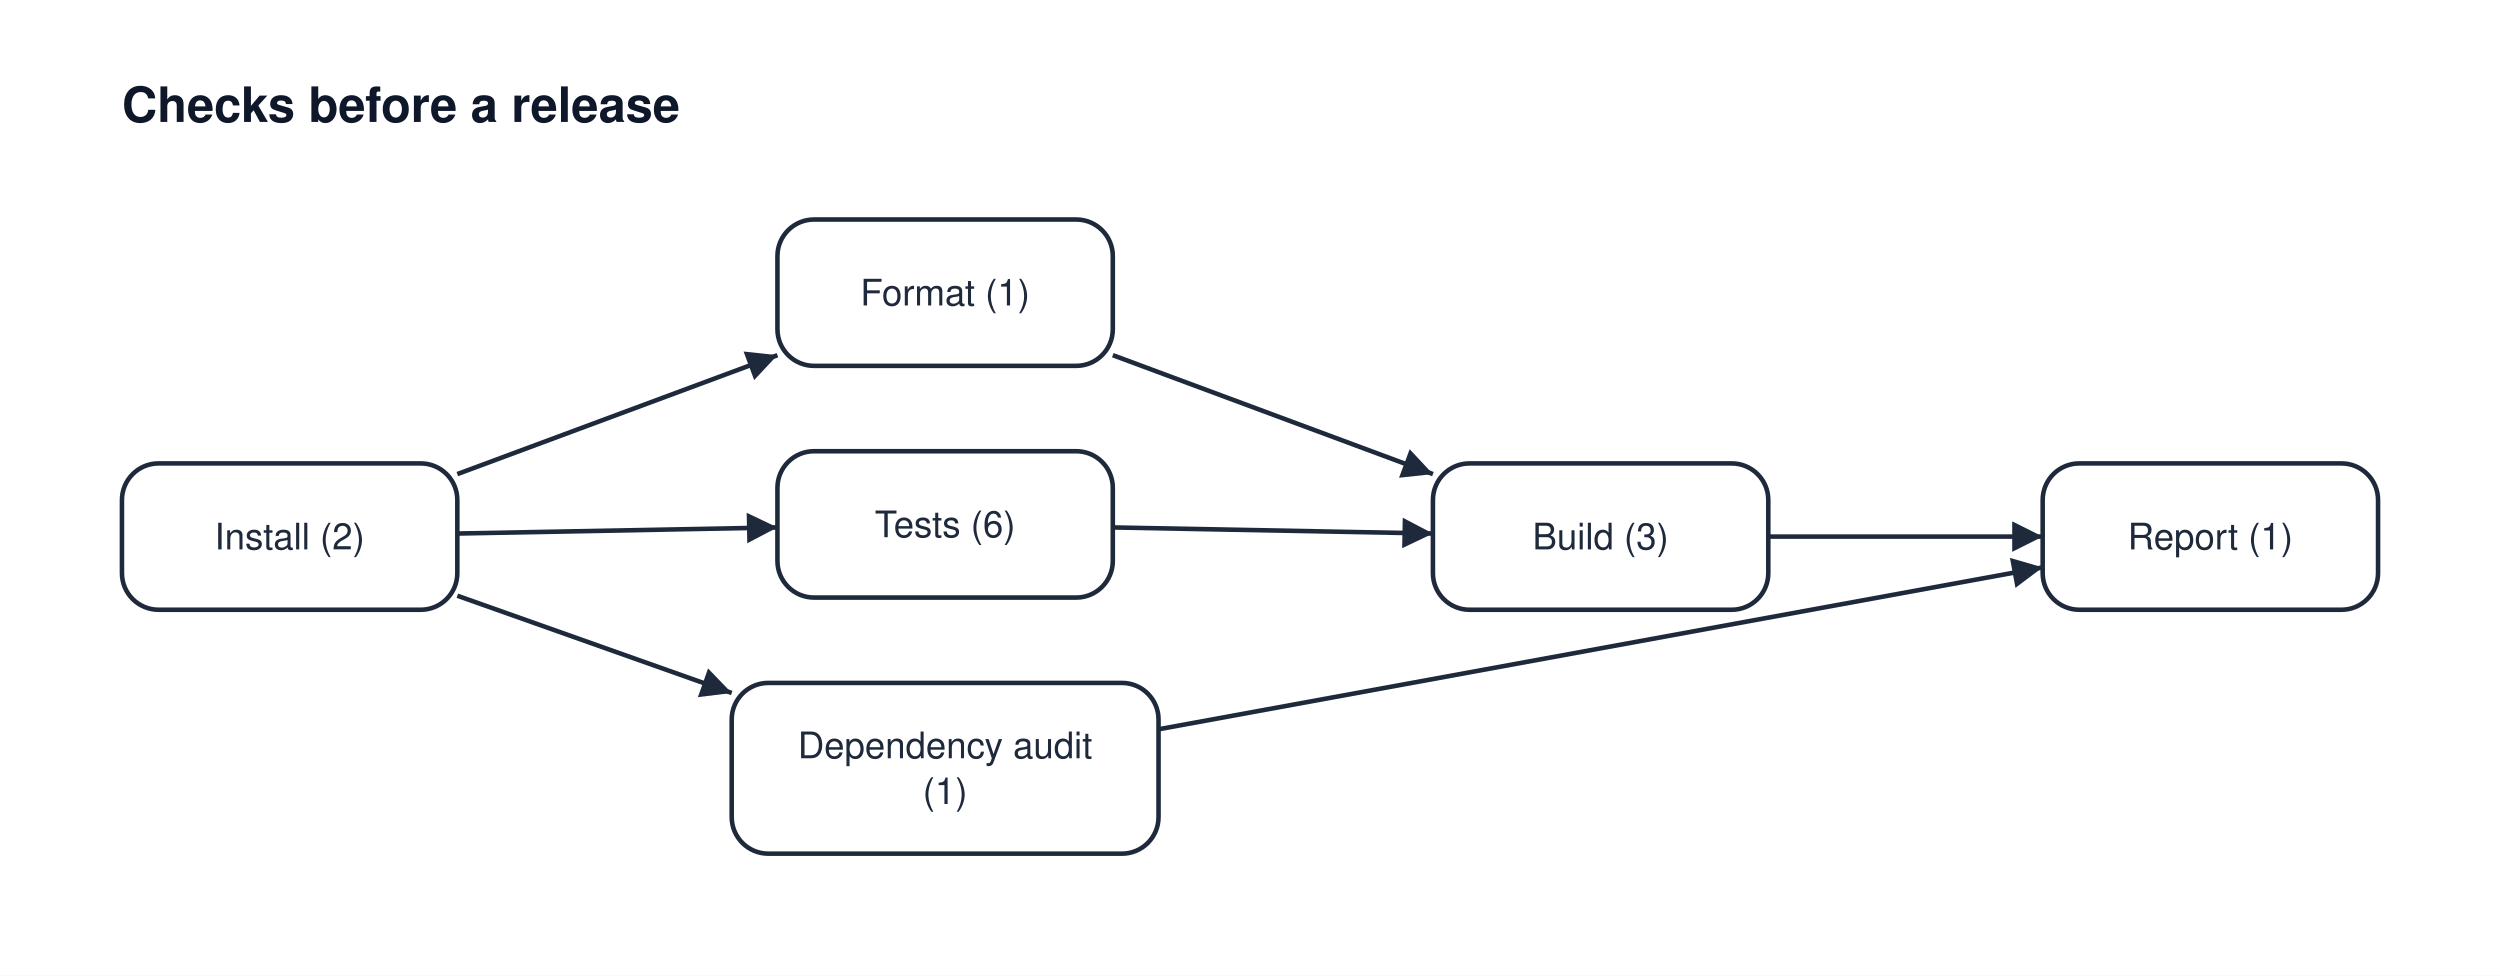
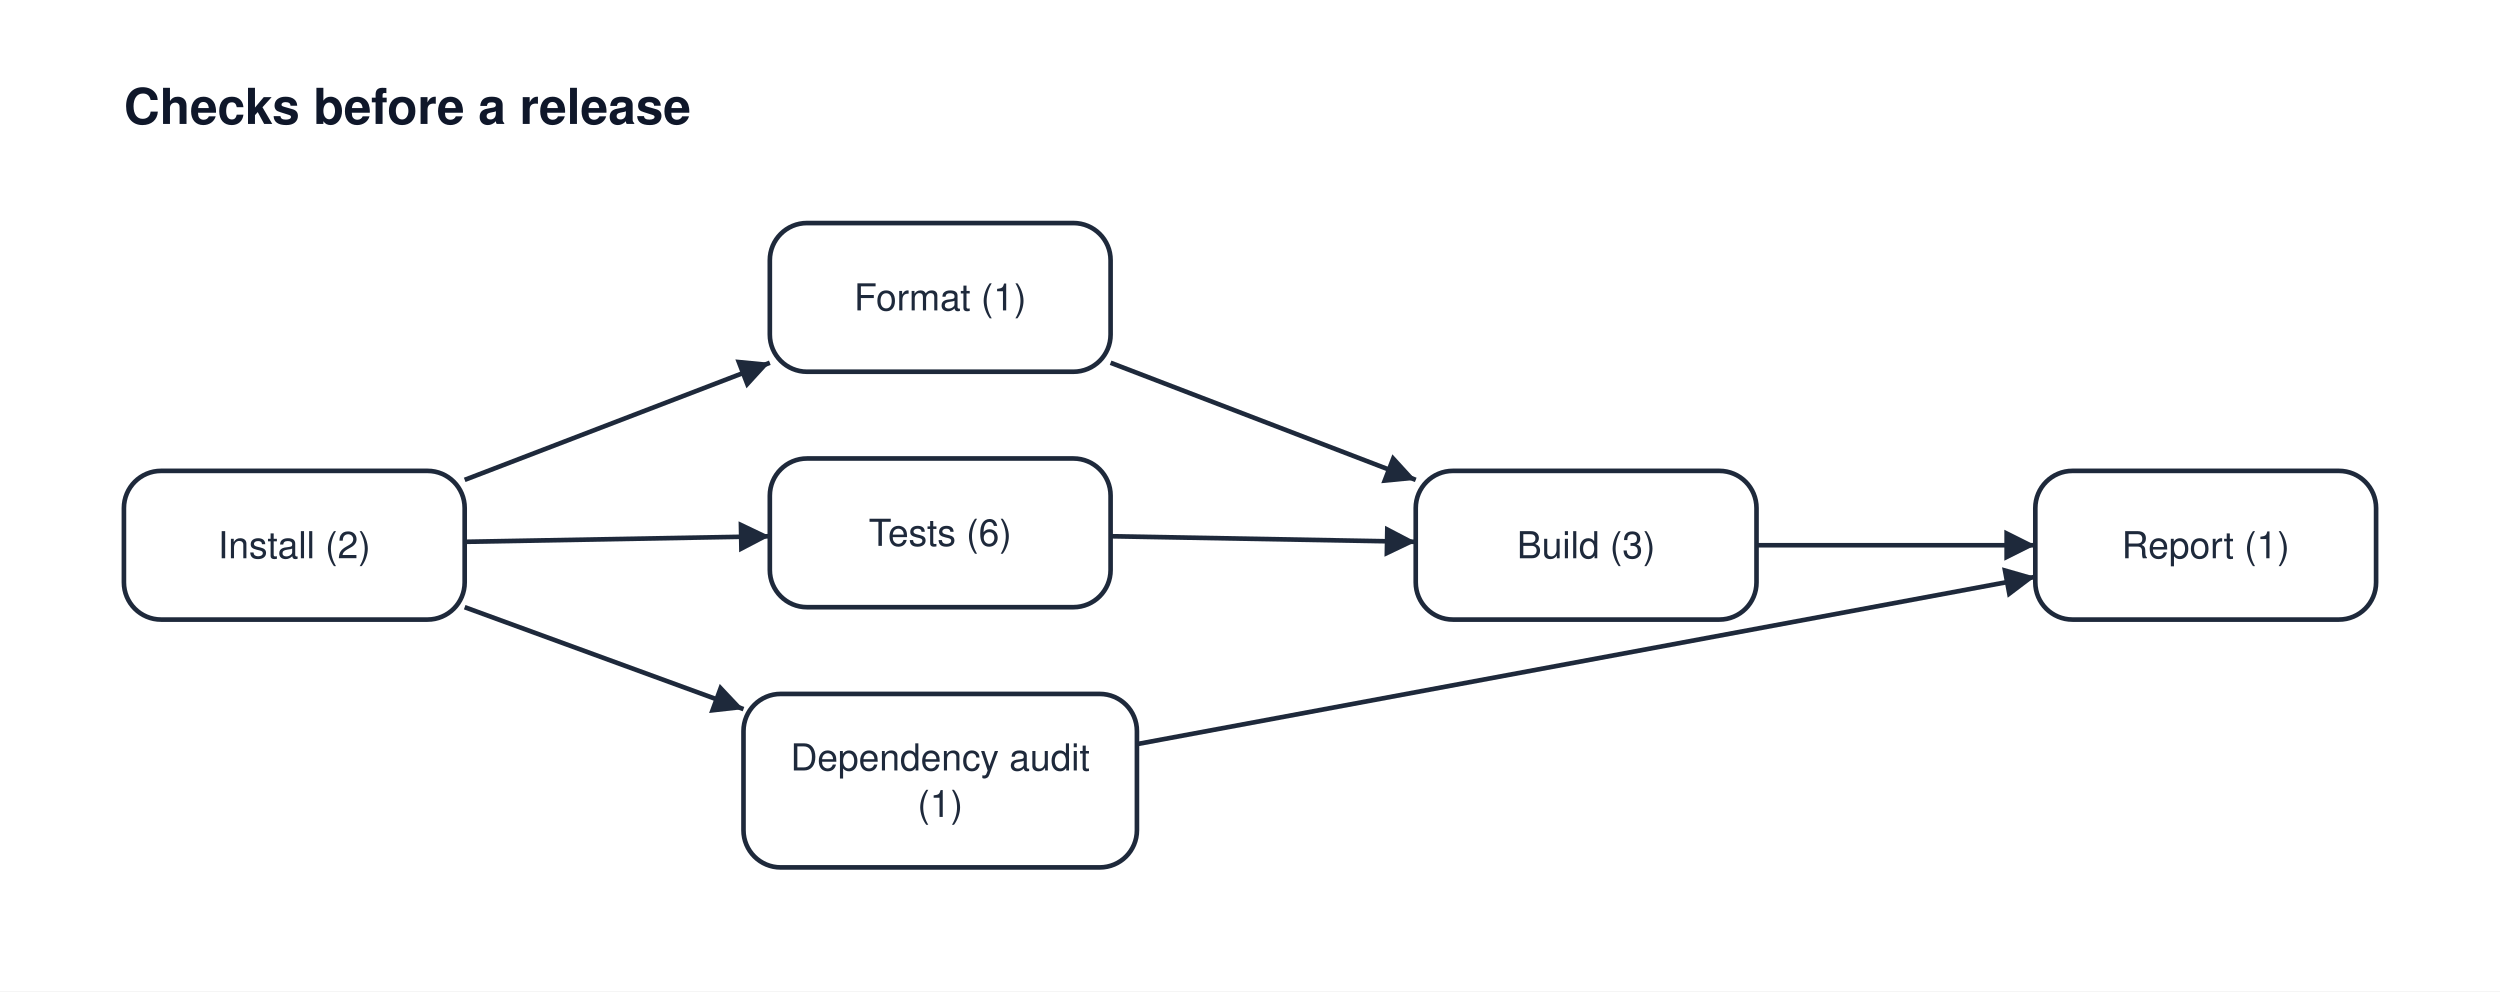
- <svg xmlns="http://www.w3.org/2000/svg" width="820" height="320" viewBox="0 0 820 320" font-family="Helvetica, Arial, sans-serif" role="img" aria-label="Diagram: Own engine (in the browser)">
+ <svg xmlns="http://www.w3.org/2000/svg" width="807" height="320" viewBox="0 0 807 320" font-family="Helvetica, Arial, sans-serif" role="img" aria-label="Diagram: Own engine (in the browser)">
  <defs>
    <marker id="m-arrow" viewBox="0 0 10 10" refX="10" refY="5" markerWidth="10" markerHeight="10" markerUnits="userSpaceOnUse" orient="auto-start-reverse">
      <path d="M0 0L10 5L0 10Z" fill="#1e293b" />
    </marker>
    <marker id="m-open" viewBox="0 0 10 10" refX="10" refY="5" markerWidth="10" markerHeight="10" markerUnits="userSpaceOnUse" orient="auto-start-reverse">
      <path d="M0 0L10 5L0 10" fill="none" stroke="#1e293b" stroke-width="1.5" />
    </marker>
    <marker id="m-triangle" viewBox="0 0 12 12" refX="12" refY="6" markerWidth="12" markerHeight="12" markerUnits="userSpaceOnUse" orient="auto-start-reverse">
      <path d="M0 0L12 6L0 12Z" fill="#ffffff" stroke="#1e293b" stroke-width="1.5" />
    </marker>
    <marker id="m-diamond" viewBox="0 0 16 10" refX="16" refY="5" markerWidth="16" markerHeight="10" markerUnits="userSpaceOnUse" orient="auto-start-reverse">
      <path d="M0 5L8 0L16 5L8 10Z" fill="#ffffff" stroke="#1e293b" stroke-width="1.5" />
    </marker>
    <marker id="m-diamond-filled" viewBox="0 0 16 10" refX="16" refY="5" markerWidth="16" markerHeight="10" markerUnits="userSpaceOnUse" orient="auto-start-reverse">
      <path d="M0 5L8 0L16 5L8 10Z" fill="#1e293b" />
    </marker>
    <marker id="m-one" viewBox="0 0 14 14" refX="14" refY="7" markerWidth="14" markerHeight="14" markerUnits="userSpaceOnUse" orient="auto-start-reverse">
      <path d="M7 1V13M11 1V13" stroke="#1e293b" stroke-width="1.5" />
    </marker>
    <marker id="m-many" viewBox="0 0 14 14" refX="14" refY="7" markerWidth="14" markerHeight="14" markerUnits="userSpaceOnUse" orient="auto-start-reverse">
      <path d="M14 7L2 1M14 7L2 7M14 7L2 13" fill="none" stroke="#1e293b" stroke-width="1.5" />
    </marker>
    <marker id="m-zero-one" viewBox="0 0 18 14" refX="18" refY="7" markerWidth="18" markerHeight="14" markerUnits="userSpaceOnUse" orient="auto-start-reverse">
      <circle cx="5" cy="7" r="4" fill="#ffffff" stroke="#1e293b" stroke-width="1.5" />
      <path d="M13 1V13" stroke="#1e293b" stroke-width="1.5" />
    </marker>
    <marker id="m-one-many" viewBox="0 0 14 14" refX="14" refY="7" markerWidth="14" markerHeight="14" markerUnits="userSpaceOnUse" orient="auto-start-reverse">
      <path d="M14 7L2 1M14 7L2 7M14 7L2 13M5 1V13" fill="none" stroke="#1e293b" stroke-width="1.5" />
    </marker>
  </defs>
-   <rect width="820" height="320" fill="#ffffff" />
+   <rect width="807" height="320" fill="#ffffff" />
  <text x="40" y="40" font-size="16" font-weight="700" fill="#0f172a">Checks before a release</text>
-   <path class="notation__edge" id="edge-0" d="M150 155.5Q202.5 136 255 116.5" fill="none" stroke="#1e293b" stroke-width="1.5" marker-end="url(#m-arrow)" />
-   <path class="notation__edge" id="edge-1" d="M150 175Q202.5 174 255 173" fill="none" stroke="#1e293b" stroke-width="1.5" marker-end="url(#m-arrow)" />
-   <path class="notation__edge" id="edge-2" d="M150 195.4Q202.5 214 240 227.3" fill="none" stroke="#1e293b" stroke-width="1.5" marker-end="url(#m-arrow)" />
-   <path class="notation__edge" id="edge-3" d="M365 173Q417.5 174 470 175" fill="none" stroke="#1e293b" stroke-width="1.5" marker-end="url(#m-arrow)" />
-   <path class="notation__edge" id="edge-4" d="M365 116.5Q417.5 136 470 155.5" fill="none" stroke="#1e293b" stroke-width="1.5" marker-end="url(#m-arrow)" />
-   <path class="notation__edge" id="edge-5" d="M580 176Q625 176 670 176" fill="none" stroke="#1e293b" stroke-width="1.5" marker-end="url(#m-arrow)" />
-   <path class="notation__edge" id="edge-6" d="M380 239.2Q517.5 214 670 186.1" fill="none" stroke="#1e293b" stroke-width="1.5" marker-end="url(#m-arrow)" />
+   <path class="notation__edge" id="edge-0" d="M150 154.9Q199.3 136 248.5 117.1" fill="none" stroke="#1e293b" stroke-width="1.5" marker-end="url(#m-arrow)" />
+   <path class="notation__edge" id="edge-1" d="M150 174.9Q199.3 174 248.5 173.1" fill="none" stroke="#1e293b" stroke-width="1.5" marker-end="url(#m-arrow)" />
+   <path class="notation__edge" id="edge-2" d="M150 196Q199.3 214 240 228.9" fill="none" stroke="#1e293b" stroke-width="1.5" marker-end="url(#m-arrow)" />
+   <path class="notation__edge" id="edge-3" d="M358.5 173.1Q407.8 174 457 174.9" fill="none" stroke="#1e293b" stroke-width="1.5" marker-end="url(#m-arrow)" />
+   <path class="notation__edge" id="edge-4" d="M358.5 117.1Q407.8 136 457 154.9" fill="none" stroke="#1e293b" stroke-width="1.5" marker-end="url(#m-arrow)" />
+   <path class="notation__edge" id="edge-5" d="M567 176Q612 176 657 176" fill="none" stroke="#1e293b" stroke-width="1.5" marker-end="url(#m-arrow)" />
+   <path class="notation__edge" id="edge-6" d="M367 240.2Q507.8 214 657 186.2" fill="none" stroke="#1e293b" stroke-width="1.5" marker-end="url(#m-arrow)" />
  <g class="notation__node" data-id="install" data-cx="95" data-cy="176" tabindex="0" role="button" aria-label="install">
    <rect x="40" y="152" width="110" height="48" rx="12" fill="#ffffff" stroke="#1e293b" stroke-width="1.5" />
    <text x="95" y="176" dy="0.35em" text-anchor="middle" font-size="12" font-weight="400" fill="#1e293b">Install (2)</text>
  </g>
-   <g class="notation__node" data-id="format" data-cx="310" data-cy="96" tabindex="0" role="button" aria-label="format">
-     <rect x="255" y="72" width="110" height="48" rx="12" fill="#ffffff" stroke="#1e293b" stroke-width="1.5" />
-     <text x="310" y="96" dy="0.35em" text-anchor="middle" font-size="12" font-weight="400" fill="#1e293b">Format (1)</text>
+   <g class="notation__node" data-id="format" data-cx="303.5" data-cy="96" tabindex="0" role="button" aria-label="format">
+     <rect x="248.5" y="72" width="110" height="48" rx="12" fill="#ffffff" stroke="#1e293b" stroke-width="1.5" />
+     <text x="303.5" y="96" dy="0.35em" text-anchor="middle" font-size="12" font-weight="400" fill="#1e293b">Format (1)</text>
  </g>
-   <g class="notation__node" data-id="test" data-cx="310" data-cy="172" tabindex="0" role="button" aria-label="test">
-     <rect x="255" y="148" width="110" height="48" rx="12" fill="#ffffff" stroke="#1e293b" stroke-width="1.5" />
-     <text x="310" y="172" dy="0.35em" text-anchor="middle" font-size="12" font-weight="400" fill="#1e293b">Tests (6)</text>
+   <g class="notation__node" data-id="test" data-cx="303.5" data-cy="172" tabindex="0" role="button" aria-label="test">
+     <rect x="248.5" y="148" width="110" height="48" rx="12" fill="#ffffff" stroke="#1e293b" stroke-width="1.5" />
+     <text x="303.5" y="172" dy="0.35em" text-anchor="middle" font-size="12" font-weight="400" fill="#1e293b">Tests (6)</text>
  </g>
-   <g class="notation__node" data-id="audit" data-cx="310" data-cy="252" tabindex="0" role="button" aria-label="audit">
-     <rect x="240" y="224" width="140" height="56" rx="12" fill="#ffffff" stroke="#1e293b" stroke-width="1.5" />
-     <text x="310" y="244.5" dy="0.35em" text-anchor="middle" font-size="12" font-weight="400" fill="#1e293b">Dependency audit</text>
-     <text x="310" y="259.5" dy="0.35em" text-anchor="middle" font-size="12" font-weight="400" fill="#1e293b">(1)</text>
+   <g class="notation__node" data-id="audit" data-cx="303.5" data-cy="252" tabindex="0" role="button" aria-label="audit">
+     <rect x="240" y="224" width="127" height="56" rx="12" fill="#ffffff" stroke="#1e293b" stroke-width="1.5" />
+     <text x="303.5" y="244.5" dy="0.35em" text-anchor="middle" font-size="12" font-weight="400" fill="#1e293b">Dependency audit</text>
+     <text x="303.5" y="259.5" dy="0.35em" text-anchor="middle" font-size="12" font-weight="400" fill="#1e293b">(1)</text>
  </g>
-   <g class="notation__node" data-id="build" data-cx="525" data-cy="176" tabindex="0" role="button" aria-label="build">
-     <rect x="470" y="152" width="110" height="48" rx="12" fill="#ffffff" stroke="#1e293b" stroke-width="1.5" />
-     <text x="525" y="176" dy="0.35em" text-anchor="middle" font-size="12" font-weight="400" fill="#1e293b">Build (3)</text>
+   <g class="notation__node" data-id="build" data-cx="512" data-cy="176" tabindex="0" role="button" aria-label="build">
+     <rect x="457" y="152" width="110" height="48" rx="12" fill="#ffffff" stroke="#1e293b" stroke-width="1.5" />
+     <text x="512" y="176" dy="0.35em" text-anchor="middle" font-size="12" font-weight="400" fill="#1e293b">Build (3)</text>
  </g>
-   <g class="notation__node" data-id="report" data-cx="725" data-cy="176" tabindex="0" role="button" aria-label="report">
-     <rect x="670" y="152" width="110" height="48" rx="12" fill="#ffffff" stroke="#1e293b" stroke-width="1.5" />
-     <text x="725" y="176" dy="0.35em" text-anchor="middle" font-size="12" font-weight="400" fill="#1e293b">Report (1)</text>
+   <g class="notation__node" data-id="report" data-cx="712" data-cy="176" tabindex="0" role="button" aria-label="report">
+     <rect x="657" y="152" width="110" height="48" rx="12" fill="#ffffff" stroke="#1e293b" stroke-width="1.5" />
+     <text x="712" y="176" dy="0.35em" text-anchor="middle" font-size="12" font-weight="400" fill="#1e293b">Report (1)</text>
  </g>
</svg>
